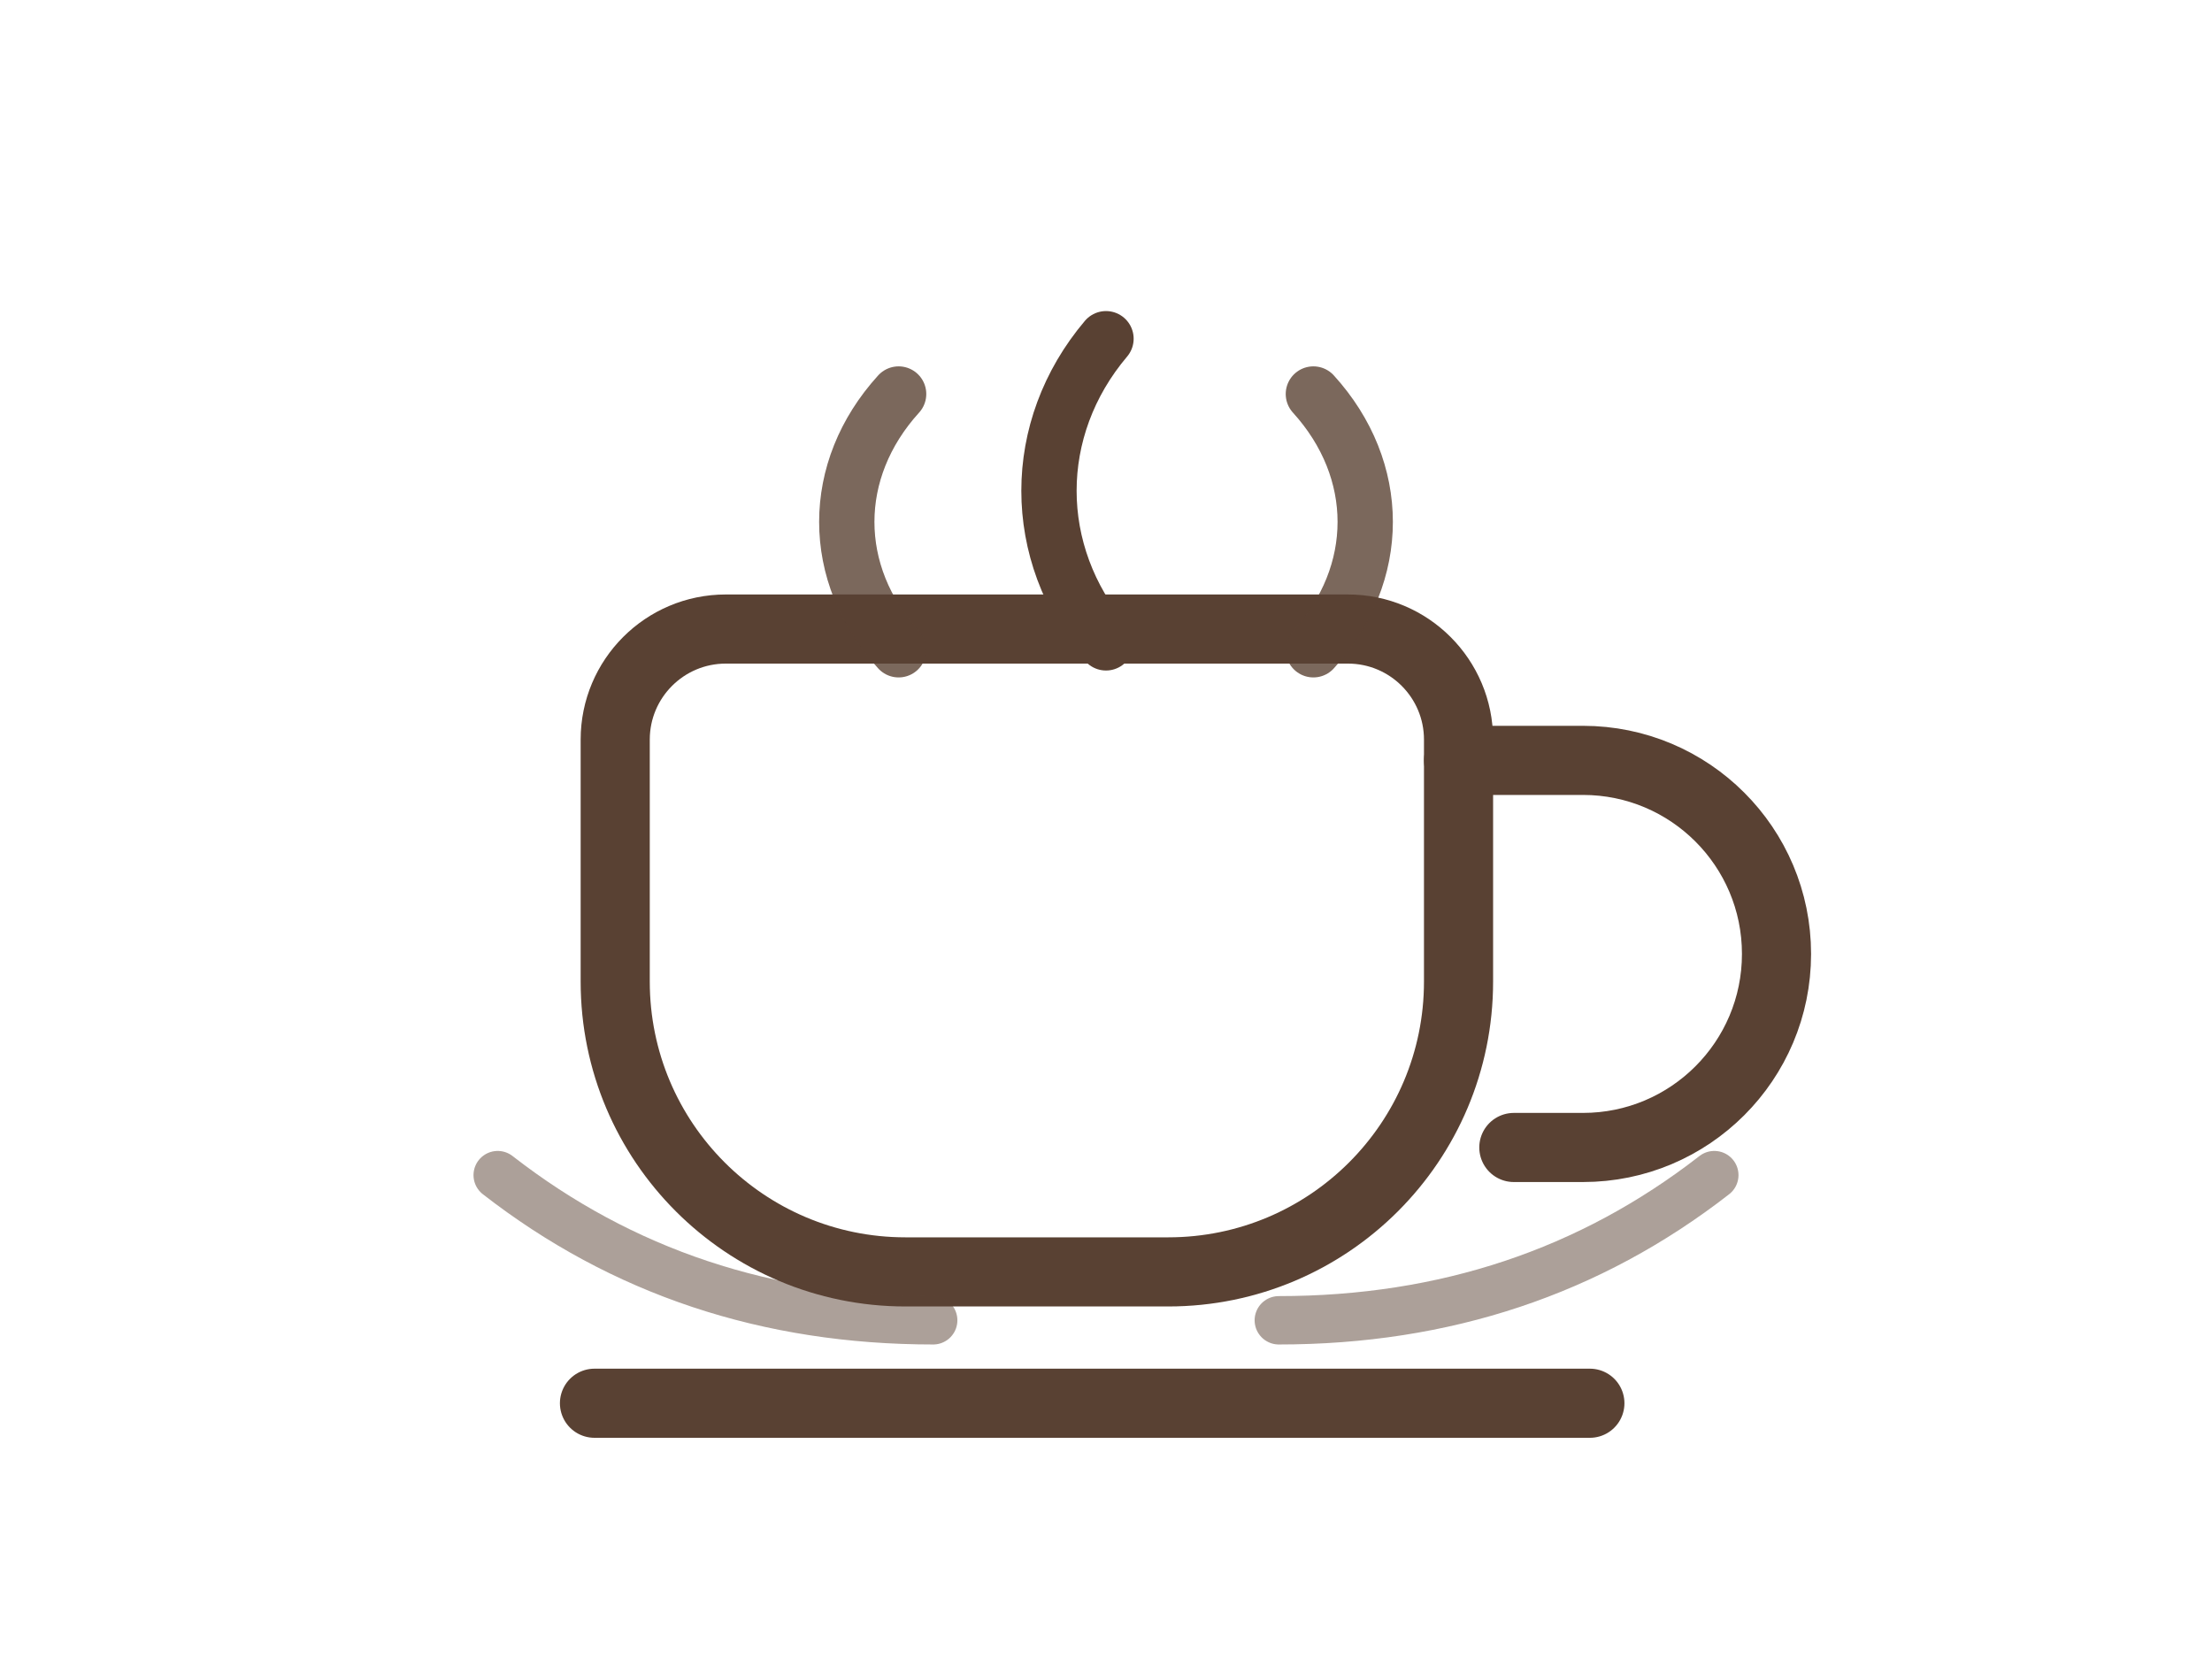
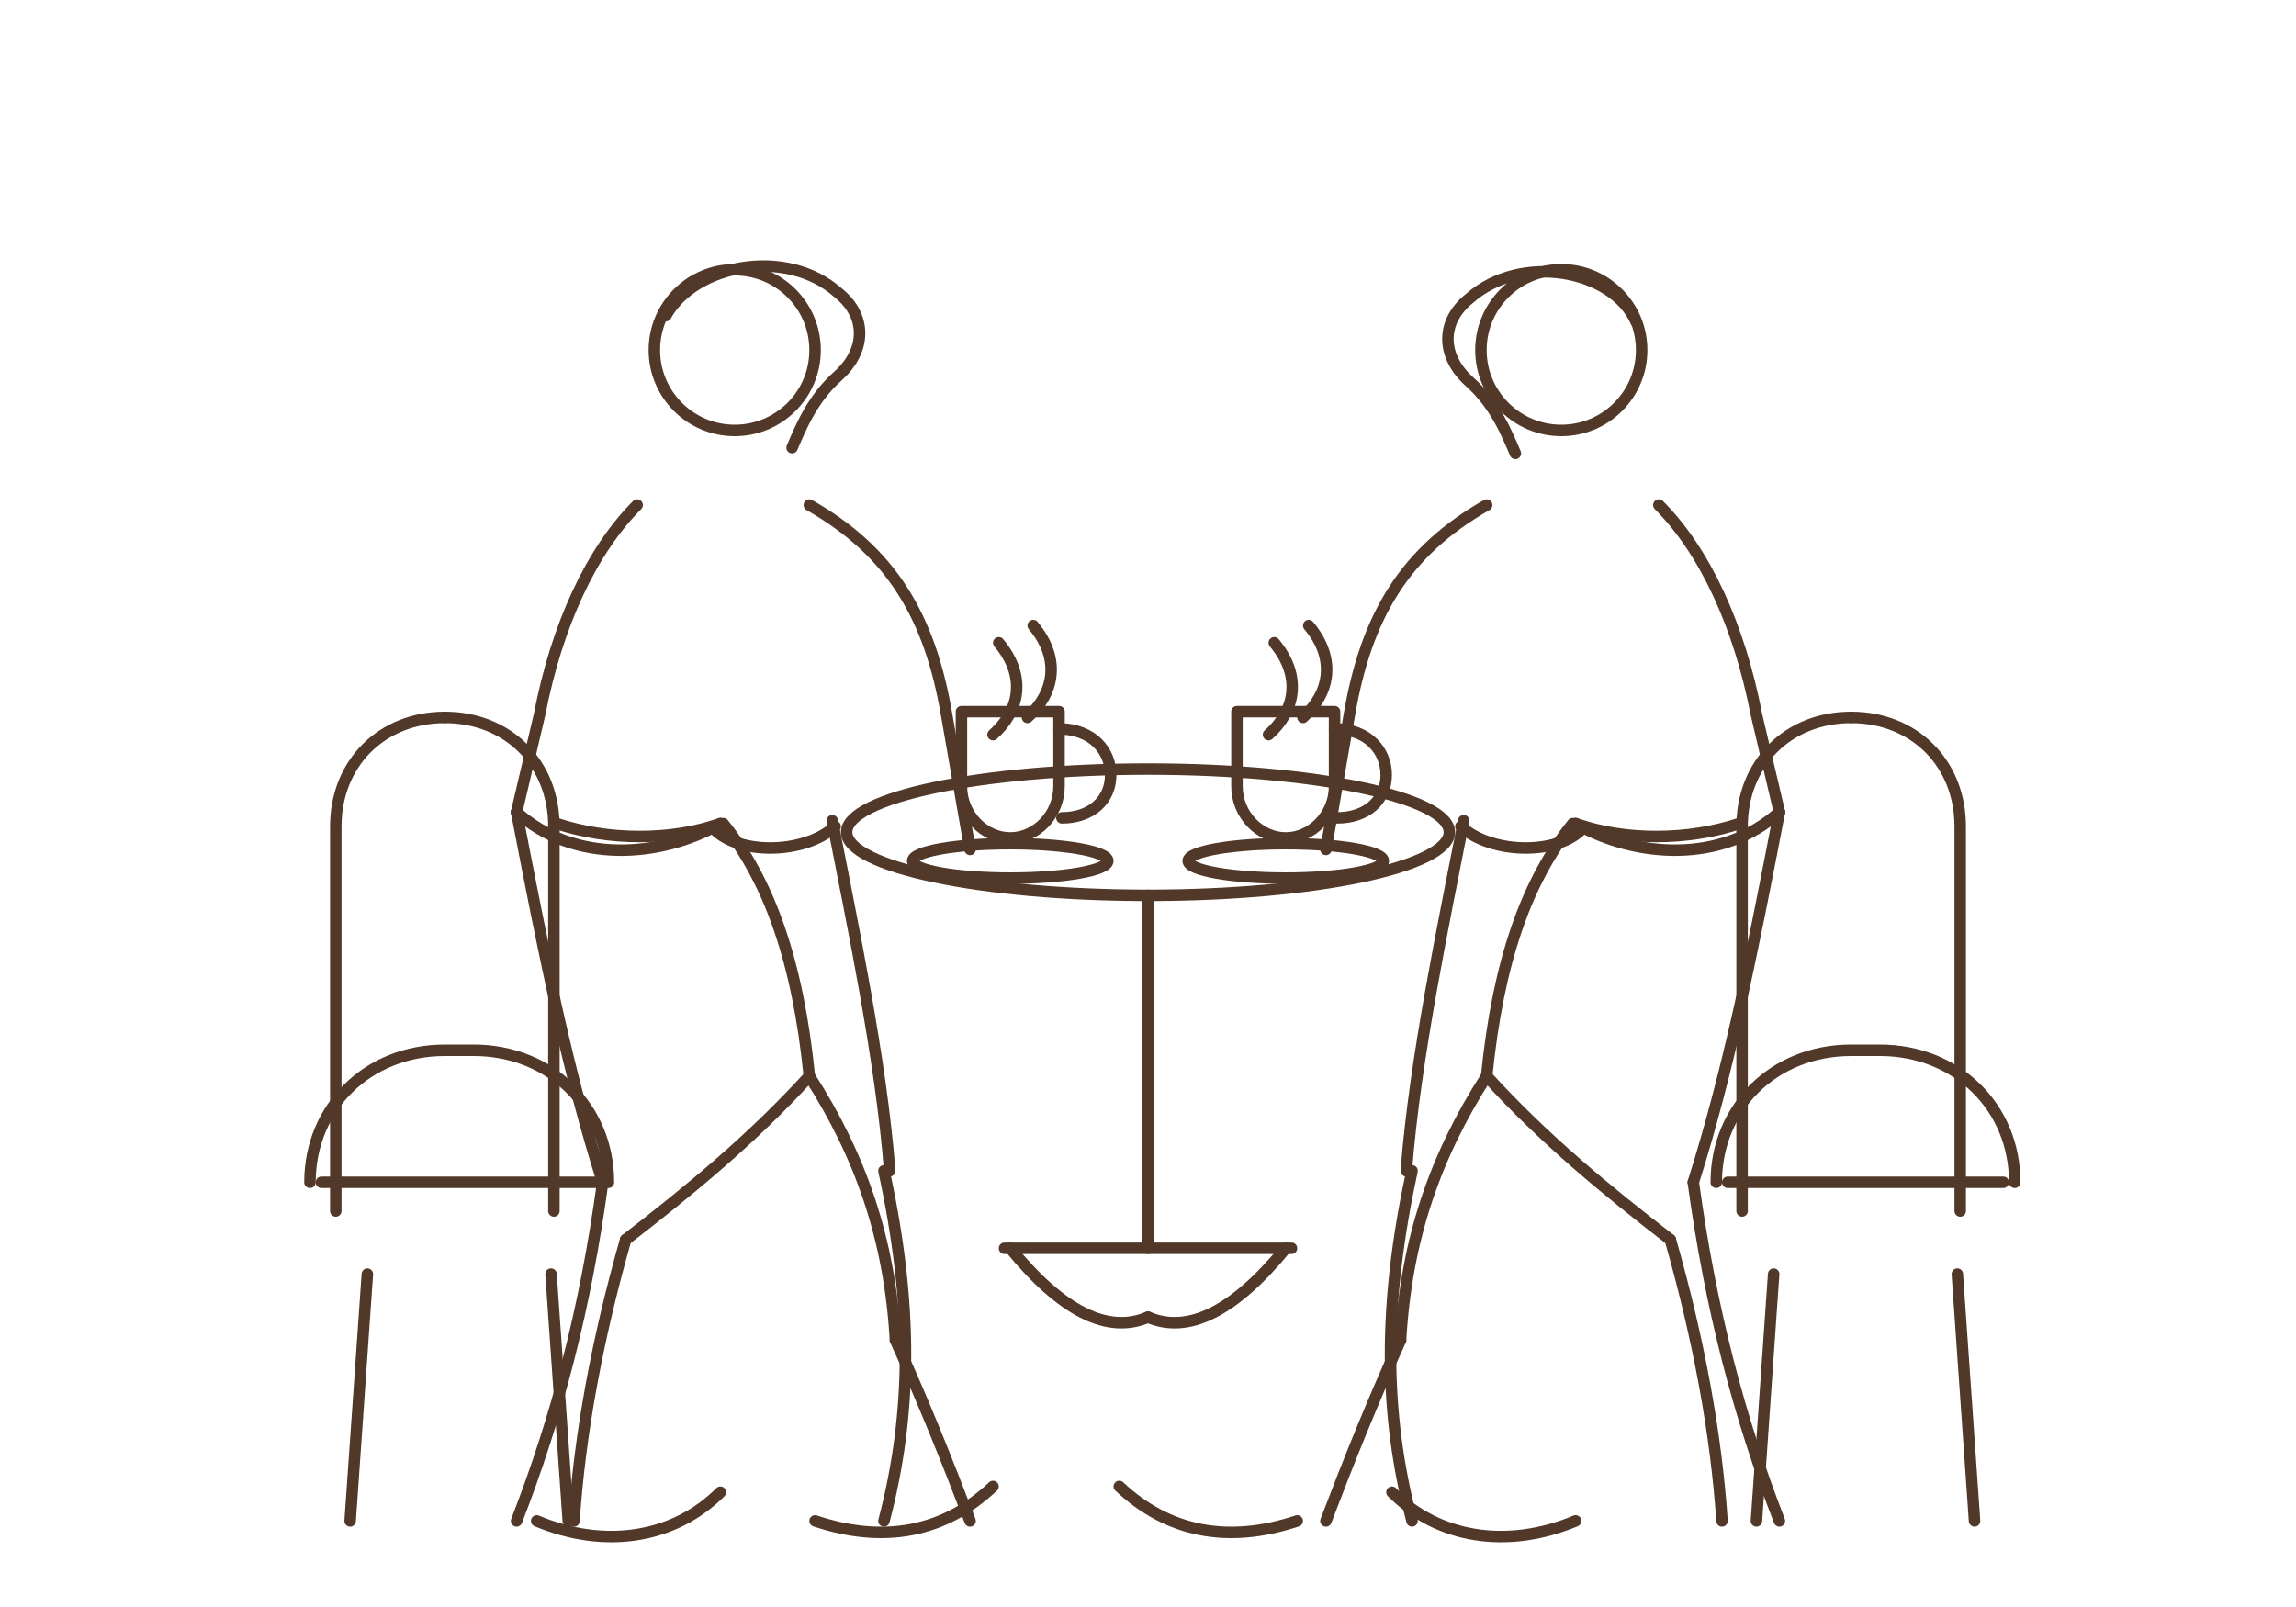
- <svg xmlns="http://www.w3.org/2000/svg" viewBox="0 0 320 240" fill="none">
-   <g opacity="0.95" stroke="#513829" stroke-linecap="round" stroke-linejoin="round">
-     <path d="M105 91h90c8.837 0 16 7.163 16 16v35c0 23.196-18.804 42-42 42h-38c-23.196 0-42-18.804-42-42v-35c0-8.837 7.163-16 16-16Z" stroke-width="10" />
-     <path d="M211 110h18c15.464 0 28 12.536 28 28s-12.536 28-28 28h-10" stroke-width="10" />
-     <path d="M86 203h144" stroke-width="10" />
-     <path d="M130 57c-10 11-10 26 0 37" stroke-width="8" opacity="0.8" />
-     <path d="M160 49c-11 13-11 31 0 44" stroke-width="8" />
-     <path d="M190 57c10 11 10 26 0 37" stroke-width="8" opacity="0.8" />
-     <path d="M72 170c18 14 39 21 63 21" stroke-width="7" opacity="0.5" />
-     <path d="M248 170c-18 14-39 21-63 21" stroke-width="7" opacity="0.5" />
+ <svg xmlns="http://www.w3.org/2000/svg" viewBox="0 0 800 560" fill="none">
+   <g stroke="#513829" stroke-width="4" stroke-linecap="round" stroke-linejoin="round">
+     <ellipse cx="400" cy="290" rx="105" ry="22" />
+     <path d="M400 312V435" />
+     <path d="M350 435h100" />
+     <path d="M335 248h34v26c0 10-8 18-17 18s-17-8-17-18v-26Z" />
+     <path d="M369 254c12 0 18 8 18 16 0 9-7 15-17 15" />
+     <path d="M348 224c10 12 7 24-2 32" />
+     <path d="M360 218c10 12 7 24-2 32" />
+     <path d="M431 248h34v26c0 10-8 18-17 18s-17-8-17-18v-26Z" />
+     <path d="M465 254c12 0 18 8 18 16 0 9-7 15-17 15" />
+     <path d="M444 224c10 12 7 24-2 32" />
+     <path d="M456 218c10 12 7 24-2 32" />
+     <ellipse cx="352" cy="300" rx="34" ry="6" />
+     <ellipse cx="448" cy="300" rx="34" ry="6" />
+     <path d="M155 250c-22 0-38 16-38 38v134" />
+     <path d="M155 250c22 0 38 16 38 38v134" />
+     <path d="M128 444l-6 86" />
+     <path d="M192 444l6 86" />
+     <path d="M112 412h96" />
+     <path d="M108 412c0-26 20-46 47-46h10c27 0 47 20 47 46" />
+     <path d="M645 250c-22 0-38 16-38 38v134" />
+     <path d="M645 250c22 0 38 16 38 38v134" />
+     <path d="M618 444l-6 86" />
+     <path d="M682 444l6 86" />
+     <path d="M602 412h96" />
+     <path d="M598 412c0-26 20-46 47-46h10c27 0 47 20 47 46" />
+     <circle cx="256" cy="122" r="28" />
+     <path d="M232 110c10-18 42-24 60-8 10 8 10 20 0 29-9 8-13 18-16 25" />
+     <path d="M222 176c-16 16-28 42-34 73l-8 34" />
+     <path d="M282 176c28 16 42 38 48 74l8 46" />
+     <path d="M180 283c20 18 50 16 71 4" />
+     <path d="M248 288c8 10 32 10 43 0" />
+     <path d="M180 283c10 52 18 91 30 129" />
+     <path d="M210 412c-6 44-16 82-30 118" />
+     <path d="M290 286c7 36 17 83 20 122" />
+     <path d="M308 408c10 46 10 84 0 122" />
+     <path d="M187 530c24 10 48 6 64-10" />
+     <path d="M284 530c24 8 45 4 62-12" />
+     <path d="M194 287c18 6 40 6 57 0" />
+     <path d="M252 287c16 20 26 48 30 88" />
+     <path d="M282 375c-20 22-42 40-64 57" />
+     <path d="M218 432c-10 35-16 68-18 98" />
+     <path d="M282 375c18 28 28 57 30 92" />
+     <path d="M312 467c10 22 18 42 26 63" />
+     <circle cx="544" cy="122" r="28" />
+     <path d="M570 112c-8-18-40-24-58-8-10 8-10 20 0 29 9 8 13 18 16 25" />
+     <path d="M578 176c16 16 28 42 34 73l8 34" />
+     <path d="M518 176c-28 16-42 38-48 74l-8 46" />
+     <path d="M620 283c-20 18-50 16-71 4" />
+     <path d="M552 288c-8 10-32 10-43 0" />
+     <path d="M620 283c-10 52-18 91-30 129" />
+     <path d="M590 412c6 44 16 82 30 118" />
+     <path d="M510 286c-7 36-17 83-20 122" />
+     <path d="M492 408c-10 46-10 84 0 122" />
+     <path d="M549 530c-24 10-48 6-64-10" />
+     <path d="M452 530c-24 8-45 4-62-12" />
+     <path d="M606 287c-18 6-40 6-57 0" />
+     <path d="M548 287c-16 20-26 48-30 88" />
+     <path d="M518 375c20 22 42 40 64 57" />
+     <path d="M582 432c10 35 16 68 18 98" />
+     <path d="M518 375c-18 28-28 57-30 92" />
+     <path d="M488 467c-10 22-18 42-26 63" />
+     <path d="M352 435c18 22 34 30 48 24" />
+     <path d="M448 435c-18 22-34 30-48 24" />
  </g>
</svg>
